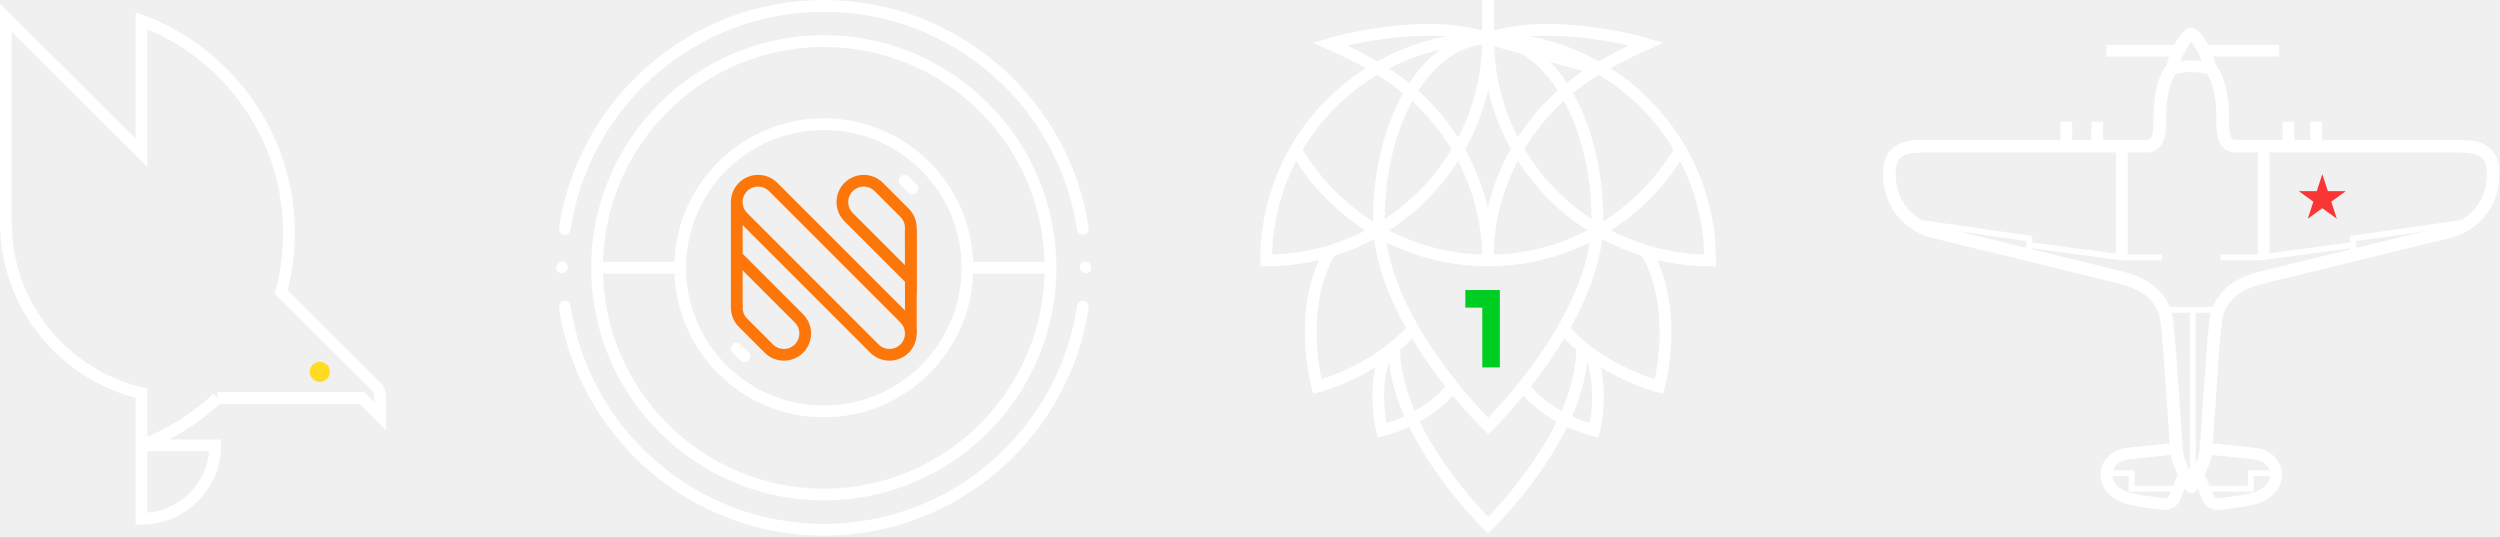
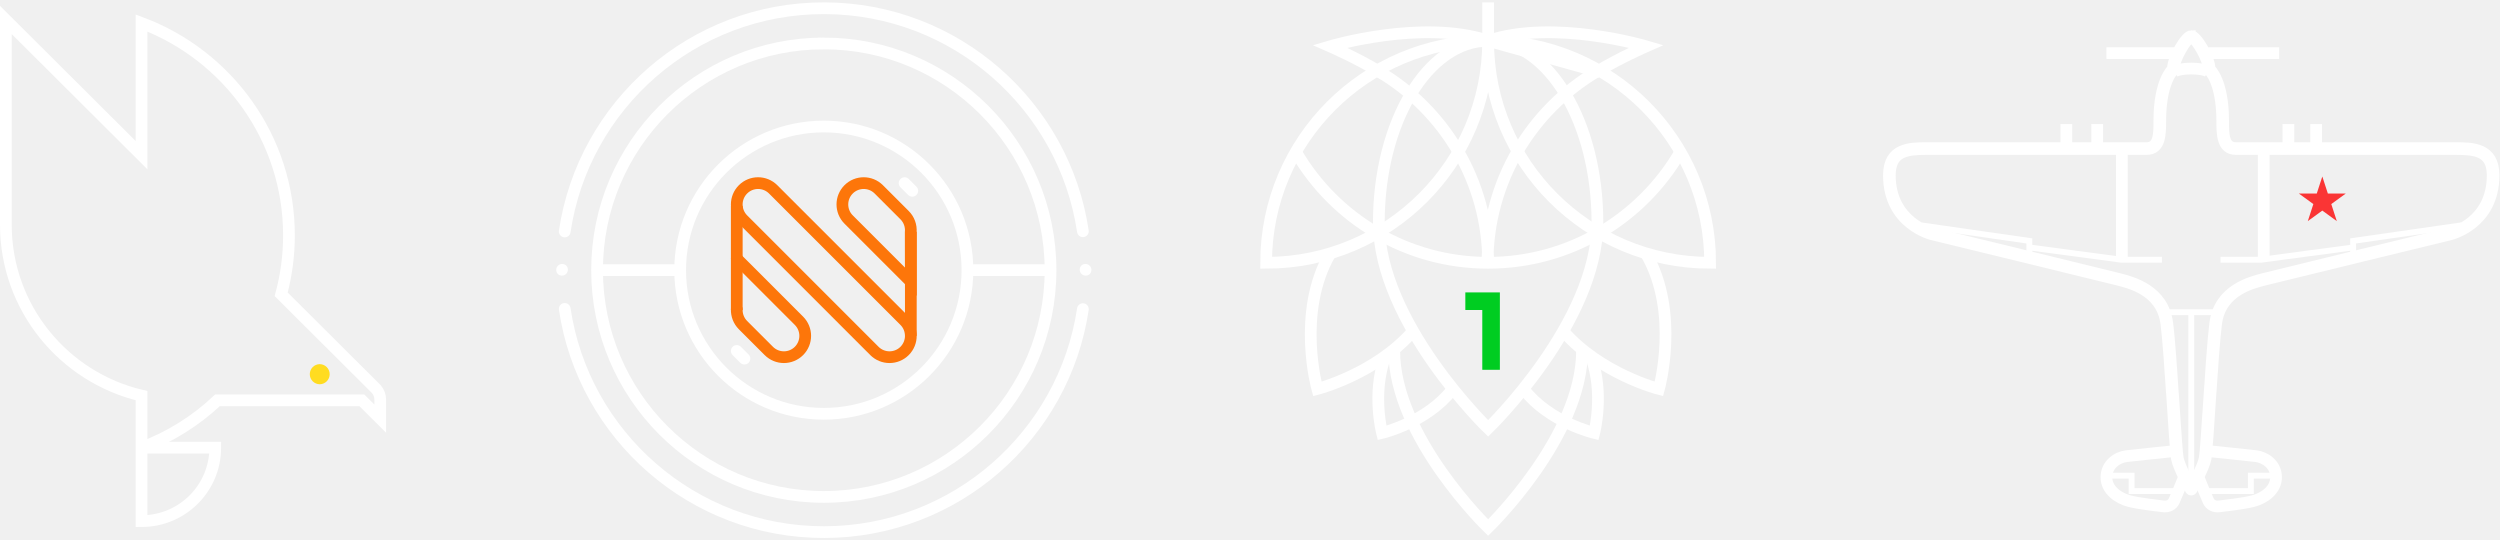
- <svg xmlns="http://www.w3.org/2000/svg" width="853" height="183" fill="none">
-   <path clip-rule="evenodd" d="M263.804 63.798a7.28 7.28 0 0 0-10.29 0 7.28 7.28 0 0 0 0 10.29l44.842 44.842a7.279 7.279 0 0 0 10.29 0 7.279 7.279 0 0 0 0-10.29l-44.842-44.842z" stroke="#FD760A" stroke-width="4" />
-   <path d="M251.391 104.689a7.254 7.254 0 0 0 2.123 5.435l8.807 8.806a7.279 7.279 0 0 0 10.29 0 7.279 7.279 0 0 0 0-10.29l-21.22-21.22m59.359-9.06a7.264 7.264 0 0 0-2.104-5.756l-8.806-8.806a7.28 7.28 0 0 0-10.29 0 7.28 7.28 0 0 0 0 10.29l21.226 21.226-.026-16.954z" stroke="#FD760A" stroke-width="4" stroke-linecap="round" />
-   <path d="M251.384 69.444v35.54m59.391-26.739v35.54-35.54z" stroke="#FD760A" stroke-width="4" />
-   <path d="M308.646 61.668l2.622 2.622m-59.884 54.64l2.623 2.622m27.073-79.197c27.049 0 49.01 21.96 49.01 49.01 0 27.048-21.961 49.008-49.01 49.008-27.048 0-49.009-21.96-49.009-49.009 0-27.05 21.961-49.01 49.009-49.01z" stroke="#fff" stroke-width="4" stroke-linecap="round" />
-   <path clip-rule="evenodd" d="M281.08 14.015c42.697 0 77.361 34.664 77.361 77.36 0 42.697-34.664 77.361-77.361 77.361-42.696 0-77.36-34.664-77.36-77.36 0-42.697 34.664-77.361 77.36-77.361z" stroke="#fff" stroke-width="4" stroke-linecap="round" />
-   <path d="M330.81 91.364h27.638" stroke="#fff" stroke-width="4" />
-   <path fill-rule="evenodd" clip-rule="evenodd" d="M193.209 89.801a2.036 2.036 0 0 0-2.878 2.878 2.036 2.036 0 0 0 2.878-2.878zm175.75 0a2.036 2.036 0 0 1 2.878 2.878 2.036 2.036 0 0 1-2.878-2.878z" fill="#fff" />
-   <path d="M192.685 78.167c6.403-43.15 43.686-76.26 88.59-76.167 44.75.093 81.793 33.13 88.207 76.09m-176.797 26.493c6.403 43.15 43.686 76.26 88.59 76.167 44.75-.093 81.793-33.13 88.207-76.091" stroke="#fff" stroke-width="4" stroke-linecap="round" />
-   <path d="M203.72 91.364h27.638" stroke="#fff" stroke-width="4" />
-   <path clip-rule="evenodd" d="M73.445 151.94c0 13.831-11.268 25.059-25.148 25.06v-25.06h25.148zm.77-16.163a77.804 77.804 0 0 1-25.918 16.163v-17.756C21.77 127.957 2 104.197 2 75.874V6l46.297 46.135v-45.1c29.378 11.042 50.297 39.332 50.297 72.452 0 6.959-.923 13.705-2.655 20.123l31.865 31.753c.207.179.402.372.581.58l.047.047v.008a5.506 5.506 0 0 1 1.303 3.563v6.465l-6.272-6.249H74.214z" stroke="#fff" stroke-width="4" />
-   <path fill-rule="evenodd" clip-rule="evenodd" d="M109.133 123.434a3.434 3.434 0 1 1-.003 6.869 3.434 3.434 0 0 1 .003-6.869z" fill="#FFDC21" />
-   <path d="M742.328 153.059s-13.701 1.402-16.775 1.772c-3.073.363-6.841 2.817-6.841 7.2s4.137 7.2 7.847 8.139c3.71.94 9.208 1.453 11.276 1.766 2.068.313 3.309-.563 3.946-1.766.311-.582 3.239-7.732 3.239-7.732m8.418-138.81c-2.131-1.404-9.445-1.404-11.575 0m11.11 129.431s13.701 1.402 16.774 1.772c3.074.363 6.841 2.817 6.841 7.2s-4.136 7.2-7.846 8.139c-3.71.94-9.208 1.453-11.276 1.766-2.069.313-3.309-.563-3.946-1.766-.312-.582-3.239-7.732-3.239-7.732" stroke="#fff" stroke-width="4" stroke-miterlimit="10" />
-   <path d="M747.65 12.32c1.464.549 5.445 7.162 5.445 10.278l-.013.595.464.392c1.444 1.294 4.183 6.469 4.183 16.767 0 4.535 0 10.18 5.177 10.18h74.95c6.882 0 12.144.628 12.144 8.495 0 15.715-13.51 19.172-14.092 19.316-.588.143-58.721 14.283-62.924 15.362l-.549.137c-4.653 1.17-15.562 3.914-17.085 15.604-.693 5.325-1.503 17.466-2.216 28.176-.562 8.409-1.085 16.355-1.366 17.812-.484 2.496-2.993 7.306-4.111 9.331-1.111-2.019-3.628-6.835-4.111-9.331-.281-1.45-.811-9.396-1.366-17.812-.713-10.71-1.517-22.851-2.216-28.176-1.523-11.69-12.432-14.434-17.086-15.604l-.549-.137c-4.209-1.079-62.342-15.219-62.93-15.362-.15-.04-14.092-3.542-14.092-19.316 0-7.867 5.262-8.495 12.144-8.495h74.95c5.177 0 5.177-5.645 5.177-10.18 0-10.298 2.732-15.473 4.17-16.754l.464-.392v-.608c-.006-3.11 3.974-9.73 5.438-10.278zm0-1.32c-2.176 0-6.752 8.116-6.752 11.598 0 0-4.627 3.921-4.627 17.754 0 4.574 0 8.874-3.87 8.874h-74.95c-5.719 0-13.451.052-13.451 9.801 0 16.99 15.085 20.583 15.085 20.583s58.662 14.265 62.911 15.356c4.248 1.091 15.196 3.378 16.667 14.65 1.262 9.684 2.941 42.688 3.595 46.067.654 3.378 4.523 10.239 4.791 10.67.216.346.471.386.562.386h.079c.091 0 .346-.033.562-.386.274-.438 4.137-7.299 4.791-10.67.653-3.372 2.333-36.383 3.595-46.067 1.47-11.272 12.418-13.559 16.667-14.65 4.248-1.091 62.91-15.356 62.91-15.356s15.086-3.594 15.086-20.583c0-9.75-7.733-9.801-13.452-9.801h-74.95c-3.869 0-3.869-4.3-3.869-8.874 0-13.833-4.628-17.754-4.628-17.754.007-3.482-4.569-11.598-6.752-11.598z" fill="#fff" stroke="#fff" stroke-width="3" />
-   <path d="M748.176 165.686v-59.98m-9.47 0h17.889m-13.68 61.033h-15.609v-5.262h-8.594m33.674 5.262h15.609v-5.262h8.593" stroke="#fff" stroke-width="2" stroke-miterlimit="10" />
-   <path d="M742.915 17.314h-24.203m58.929 0h-24.203" stroke="#fff" stroke-width="4" stroke-miterlimit="10" />
-   <path d="M692.405 83.608l31.472 4.209h13.777m-45.249-1.052v-5.379l-35.778-5.144v2.088m146.268 5.278l-31.465 4.209h-13.783m45.248-1.052v-5.379l35.778-5.144v2.088" stroke="#fff" stroke-width="2" stroke-miterlimit="10" />
-   <path d="M705.033 49.935v-8.419m10.523 8.419v-8.419m65.241 8.419v-8.419m9.471 8.419v-8.419m-17.889 46.301V49.935m-48.405 37.882V49.935" stroke="#fff" stroke-width="4" stroke-miterlimit="10" />
-   <path d="M792.373 59.405l1.89 5.817h6.116l-4.948 3.595 1.89 5.817-4.948-3.595-4.949 3.595 1.89-5.817-4.948-3.595h6.117l1.89-5.817z" fill="#FA3535" />
-   <path d="M533.387 112.198c12.785 14.624 32.642 19.702 32.642 19.702s7.278-25.969-4.331-46.077m-79.587 26.375c-12.784 14.624-32.642 19.702-32.642 19.702s-7.278-25.969 4.332-46.077" stroke="#fff" stroke-width="4" />
-   <path d="M542.929 121.084c4.5 12.371 1.021 25.818 1.021 25.818s-15.269-3.58-23.988-14.811m-47.393-11.007c-4.5 12.371-1.02 25.818-1.02 25.818s15.268-3.58 23.988-14.811" stroke="#fff" stroke-width="4" />
-   <path d="M470.459 23.545c-7.514-4.548-16.67-8.556-16.67-8.556s31.505-9.378 53.96-1.885m37.29 10.44c7.514-4.547 16.671-8.555 16.671-8.555s-31.506-9.378-53.961-1.885l37.29 10.44z" stroke="#fff" stroke-width="4" stroke-linecap="square" />
-   <path clip-rule="evenodd" d="M507.749 13.104c20.581 0 37.29 27.781 37.29 62s-37.29 70.248-37.29 70.248-37.29-36.029-37.29-70.248 16.709-62 37.29-62z" stroke="#fff" stroke-width="4" stroke-linecap="square" />
-   <path d="M539.792 118.83c0 29.404-32.043 60.363-32.043 60.363s-32.043-30.959-32.043-60.363m32.043-105.726c0 41.807-33.942 75.75-75.749 75.75 0-41.808 33.942-75.75 75.749-75.75zm0 0c41.807 0 75.749 33.942 75.749 75.75-41.807 0-75.749-33.943-75.749-75.75z" stroke="#fff" stroke-width="4" />
-   <path d="M470.336 23.52c22.38 13.17 37.413 37.51 37.413 65.334m0 0c-27.823 0-52.163-15.034-65.333-37.414m65.333 37.414c27.959 0 52.399-15.18 65.524-37.74m-65.725 37.74c0-27.805 15.013-52.13 37.367-65.306" stroke="#fff" stroke-width="4" stroke-linecap="round" stroke-linejoin="round" />
-   <path d="M499.973 101.958h8.783v23.406" stroke="#00CD21" stroke-width="6" />
-   <path d="M507.749 13.104V0" stroke="#fff" stroke-width="4" />
+ <svg xmlns="http://www.w3.org/2000/svg" width="853" height="184" viewBox="0 0 853 184" fill="none">
+   <path clip-rule="evenodd" d="M263.804 64.609a7.279 7.279 0 0 0-10.29 0 7.28 7.28 0 0 0 0 10.29l44.842 44.842a7.279 7.279 0 0 0 10.29 0 7.279 7.279 0 0 0 0-10.29l-44.842-44.842z" stroke="#FD760A" stroke-width="4" />
+   <path d="M251.391 105.5a7.254 7.254 0 0 0 2.123 5.435l8.807 8.806a7.279 7.279 0 0 0 10.29 0 7.279 7.279 0 0 0 0-10.29l-21.22-21.22m59.359-9.06a7.264 7.264 0 0 0-2.104-5.757l-8.806-8.805a7.279 7.279 0 0 0-10.29 0 7.279 7.279 0 0 0 0 10.29l21.226 21.226-.026-16.955z" stroke="#FD760A" stroke-width="4" stroke-linecap="round" />
+   <path d="M251.384 70.254v35.54m59.391-26.738v35.54-35.54z" stroke="#FD760A" stroke-width="4" />
+   <path d="M308.646 62.479l2.622 2.622m-59.884 54.64l2.623 2.622m27.073-79.198c27.049 0 49.01 21.96 49.01 49.01 0 27.048-21.961 49.009-49.01 49.009-27.048 0-49.009-21.961-49.009-49.01s21.961-49.009 49.009-49.009z" stroke="#fff" stroke-width="4" stroke-linecap="round" />
+   <path clip-rule="evenodd" d="M281.08 14.825c42.697 0 77.361 34.665 77.361 77.36 0 42.697-34.664 77.362-77.361 77.362-42.696 0-77.36-34.665-77.36-77.361 0-42.697 34.664-77.36 77.36-77.36z" stroke="#fff" stroke-width="4" stroke-linecap="round" />
+   <path d="M330.81 92.175h27.638" stroke="#fff" stroke-width="4" />
+   <path fill-rule="evenodd" clip-rule="evenodd" d="M193.209 90.612a2.036 2.036 0 0 0-2.878 2.878 2.036 2.036 0 0 0 2.878-2.878zm175.75 0a2.036 2.036 0 0 1 2.878 2.878 2.036 2.036 0 0 1-2.878-2.878z" fill="#fff" />
+   <path d="M192.685 78.978c6.403-43.15 43.686-76.26 88.59-76.167 44.75.092 81.793 33.13 88.207 76.09m-176.797 26.493c6.403 43.15 43.686 76.259 88.59 76.166 44.75-.092 81.793-33.129 88.207-76.09" stroke="#fff" stroke-width="4" stroke-linecap="round" />
+   <path d="M203.72 92.175h27.638M48.297 152.75v25.061c13.88-.001 25.148-11.23 25.148-25.061H48.297zm0 0a77.788 77.788 0 0 0 25.917-16.163h49.249l6.272 6.25v-6.466c0-1.356-.49-2.599-1.303-3.562l-.047-.056a5.68 5.68 0 0 0-.581-.58L95.939 100.42a77.145 77.145 0 0 0 2.655-20.122c0-33.12-20.92-61.41-50.297-72.453v45.1L2 6.811v69.873c0 28.324 19.77 52.083 46.297 58.31v17.756z" stroke="#fff" stroke-width="4" />
+   <path fill-rule="evenodd" clip-rule="evenodd" d="M109.133 124.244a3.435 3.435 0 0 1 0 6.868 3.435 3.435 0 0 1-3.434-3.434 3.435 3.435 0 0 1 3.434-3.434z" fill="#FFDC21" />
+   <path d="M742.328 153.869s-13.701 1.403-16.775 1.772c-3.073.363-6.841 2.818-6.841 7.201 0 4.382 4.137 7.2 7.847 8.139 3.71.939 9.208 1.453 11.276 1.766 2.068.313 3.309-.564 3.946-1.766.311-.582 3.239-7.732 3.239-7.732m8.418-138.811c-2.131-1.403-9.445-1.403-11.575 0m11.11 129.431s13.701 1.403 16.774 1.772c3.074.363 6.841 2.818 6.841 7.201 0 4.382-4.136 7.2-7.846 8.139-3.71.939-9.208 1.453-11.276 1.766-2.069.313-3.309-.564-3.946-1.766-.312-.582-3.239-7.732-3.239-7.732" stroke="#fff" stroke-width="4" stroke-miterlimit="10" />
+   <path d="M747.65 13.13c1.464.55 5.445 7.162 5.445 10.279l-.013.595.464.392c1.444 1.293 4.183 6.469 4.183 16.767 0 4.534 0 10.18 5.177 10.18h74.95c6.882 0 12.144.627 12.144 8.495 0 15.715-13.51 19.171-14.092 19.315-.588.144-58.721 14.284-62.924 15.362l-.549.137c-4.653 1.17-15.562 3.915-17.085 15.604-.693 5.326-1.503 17.467-2.216 28.176-.562 8.41-1.085 16.356-1.366 17.813-.484 2.496-2.993 7.305-4.111 9.331-1.111-2.019-3.628-6.835-4.111-9.331-.281-1.451-.811-9.397-1.366-17.813-.713-10.709-1.517-22.85-2.216-28.176-1.523-11.69-12.432-14.434-17.086-15.604l-.549-.137c-4.209-1.078-62.342-15.218-62.93-15.362-.15-.04-14.092-3.541-14.092-19.315 0-7.868 5.262-8.495 12.144-8.495h74.95c5.177 0 5.177-5.646 5.177-10.18 0-10.298 2.732-15.474 4.17-16.754l.464-.392v-.608c-.006-3.11 3.974-9.73 5.438-10.278zm0-1.32c-2.176 0-6.752 8.116-6.752 11.599 0 0-4.627 3.92-4.627 17.754 0 4.574 0 8.873-3.87 8.873h-74.95c-5.719 0-13.451.053-13.451 9.802 0 16.989 15.085 20.583 15.085 20.583s58.662 14.264 62.911 15.355c4.248 1.092 15.196 3.379 16.667 14.65 1.262 9.684 2.941 42.689 3.595 46.067.654 3.378 4.523 10.239 4.791 10.671.216.346.471.385.562.385h.079c.091 0 .346-.033.562-.385.274-.438 4.137-7.299 4.791-10.671.653-3.372 2.333-36.383 3.595-46.067 1.47-11.271 12.418-13.558 16.667-14.65 4.248-1.09 62.91-15.355 62.91-15.355s15.086-3.594 15.086-20.583c0-9.75-7.733-9.802-13.452-9.802h-74.95c-3.869 0-3.869-4.3-3.869-8.873 0-13.833-4.628-17.754-4.628-17.754.007-3.483-4.569-11.598-6.752-11.598z" fill="#fff" stroke="#fff" stroke-width="3" />
+   <path d="M747.65 166.98V107m-8.944-.484h17.889m-13.68 61.033h-15.609v-5.261h-8.594m33.674 5.261h15.609v-5.261h8.593" stroke="#fff" stroke-width="2" stroke-miterlimit="10" />
+   <path d="M742.915 18.124h-24.203m58.929 0h-24.203" stroke="#fff" stroke-width="4" stroke-miterlimit="10" />
+   <path d="M692.405 84.418l31.472 4.21h13.777m-45.249-1.053v-5.378l-35.778-5.145v2.088m146.268 5.278l-31.465 4.21h-13.783m45.248-1.053v-5.378l35.778-5.145v2.088" stroke="#fff" stroke-width="2" stroke-miterlimit="10" />
+   <path d="M705.033 50.745v-8.418m10.523 8.418v-8.418m65.241 8.418v-8.418m9.471 8.418v-8.418m-17.889 46.301V50.745m-48.405 37.883V50.745" stroke="#fff" stroke-width="4" stroke-miterlimit="10" />
+   <path d="M792.373 60.216l1.89 5.817h6.116l-4.948 3.595 1.89 5.817-4.948-3.595-4.949 3.595 1.89-5.817-4.948-3.595h6.117l1.89-5.817z" fill="#FA3535" />
+   <path d="M533.387 113.008c12.785 14.625 32.642 19.703 32.642 19.703s7.278-25.969-4.331-46.078m-79.587 26.375c-12.784 14.625-32.642 19.703-32.642 19.703s-7.278-25.969 4.332-46.078" stroke="#fff" stroke-width="4" />
+   <path d="M542.929 121.895c4.5 12.371 1.021 25.818 1.021 25.818s-15.269-3.58-23.988-14.812m-47.393-11.006c-4.5 12.371-1.02 25.818-1.02 25.818s15.268-3.58 23.988-14.812" stroke="#fff" stroke-width="4" />
+   <path d="M470.459 24.355c-7.514-4.548-16.67-8.555-16.67-8.555s31.505-9.379 53.96-1.885m37.29 10.44c7.514-4.548 16.671-8.555 16.671-8.555s-31.506-9.379-53.961-1.885l37.29 10.44z" stroke="#fff" stroke-width="4" stroke-linecap="square" />
+   <path clip-rule="evenodd" d="M507.749 13.915c20.581 0 37.29 27.781 37.29 62 0 34.218-37.29 70.248-37.29 70.248s-37.29-36.03-37.29-70.248c0-34.219 16.709-62 37.29-62z" stroke="#fff" stroke-width="4" stroke-linecap="square" />
+   <path d="M539.792 119.641c0 29.404-32.043 60.363-32.043 60.363s-32.043-30.959-32.043-60.363m32.043-105.726c0 41.807-33.942 75.75-75.749 75.75 0-41.808 33.942-75.75 75.749-75.75zm0 0c41.807 0 75.749 33.942 75.749 75.75-41.807 0-75.749-33.943-75.749-75.75z" stroke="#fff" stroke-width="4" />
+   <path d="M470.336 24.331c22.38 13.17 37.413 37.51 37.413 65.333m0 0c-27.823 0-52.163-15.033-65.333-37.414m65.333 37.414c27.959 0 52.399-15.18 65.524-37.74m-65.725 37.74c0-27.804 15.013-52.13 37.367-65.305" stroke="#fff" stroke-width="4" stroke-linecap="round" stroke-linejoin="round" />
+   <path d="M499.973 102.769h8.783v23.406" stroke="#00CD21" stroke-width="6" />
+   <path d="M507.749 13.915V.81" stroke="#fff" stroke-width="4" />
</svg>
